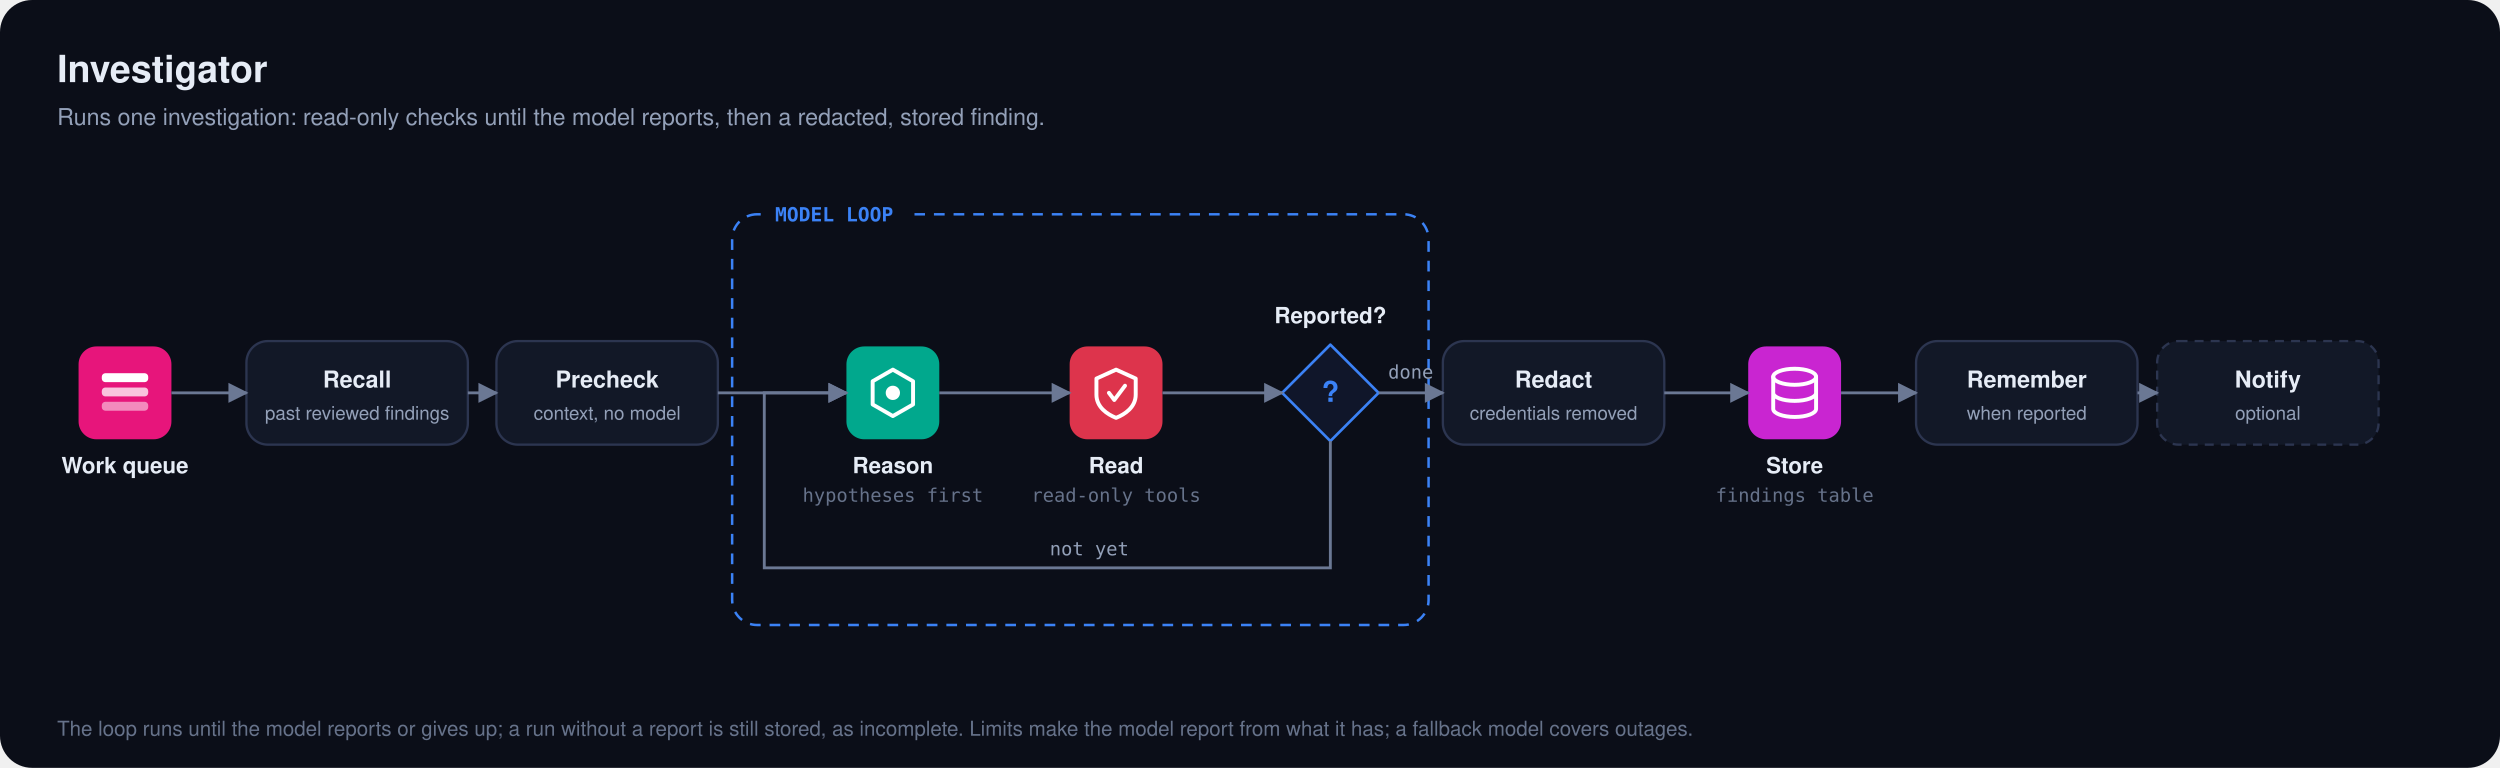
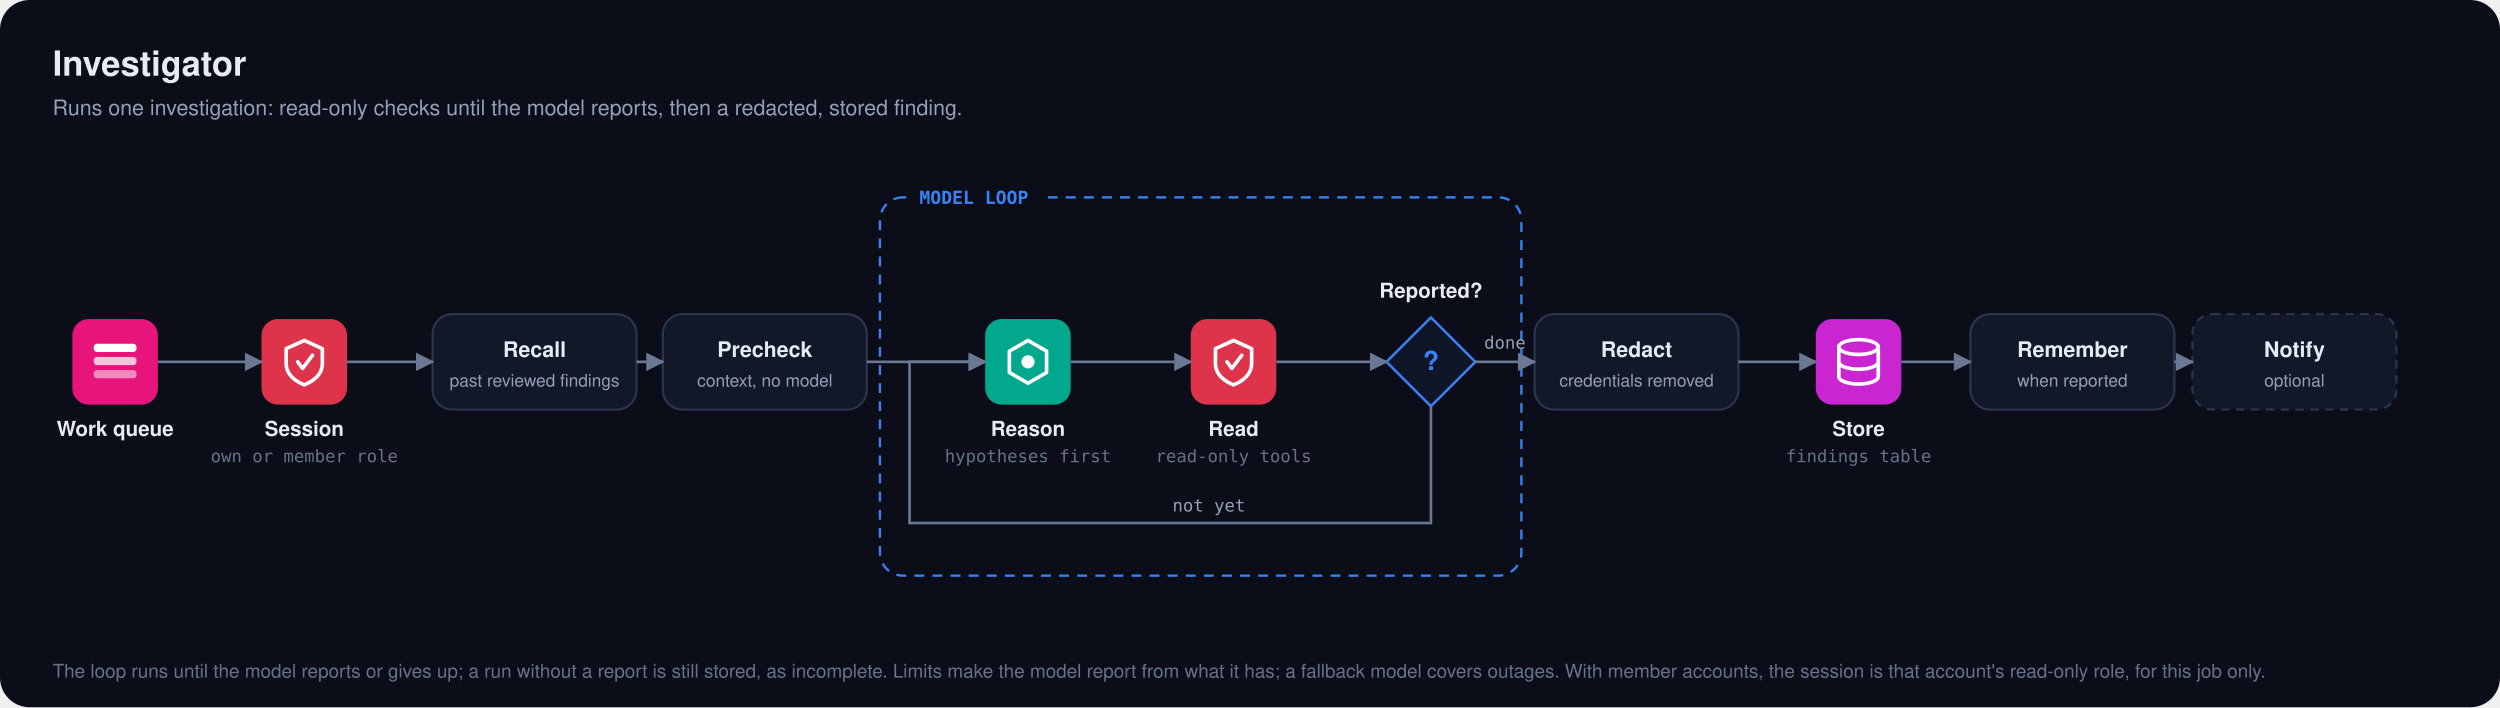
- <svg xmlns="http://www.w3.org/2000/svg" width="1400" height="430" viewBox="0 0 1400 430" role="img" aria-label="Investigator">
+ <svg xmlns="http://www.w3.org/2000/svg" width="1520" height="430" viewBox="0 0 1520 430" role="img" aria-label="Investigator">
  <defs>
    <marker id="ah" viewBox="0 0 10 10" refX="9" refY="5" markerWidth="7" markerHeight="7" orient="auto-start-reverse">
      <path d="M0,0 L10,5 L0,10 z" fill="#6b7894" />
    </marker>
  </defs>
-   <rect width="1400" height="430" rx="18" fill="#0b0e18" />
+   <rect width="1520" height="430" rx="18" fill="#0b0e18" />
  <text x="32" y="46" font-family="ui-sans-serif, -apple-system, 'Segoe UI', Helvetica, Arial, sans-serif" font-size="21" font-weight="700" fill="#e6ecf6" text-anchor="start">Investigator</text>
  <text x="32" y="70" font-family="ui-sans-serif, -apple-system, 'Segoe UI', Helvetica, Arial, sans-serif" font-size="13" font-weight="400" fill="#93a0b8" text-anchor="start">Runs one investigation: read-only checks until the model reports, then a redacted, stored finding.</text>
  <rect x="44.0" y="194.0" width="52" height="52" rx="10" fill="#E7157B" />
  <rect x="57" y="209" width="26" height="5" rx="2" fill="#fff" opacity="1.0" />
  <rect x="57" y="217" width="26" height="5" rx="2" fill="#fff" opacity="0.75" />
  <rect x="57" y="225" width="26" height="5" rx="2" fill="#fff" opacity="0.5" />
  <text x="70" y="265.0" font-family="ui-sans-serif, -apple-system, 'Segoe UI', Helvetica, Arial, sans-serif" font-size="12.5" font-weight="650" fill="#e6ecf6" text-anchor="middle">Work queue</text>
-   <rect x="138.0" y="191.0" width="124" height="58" rx="12" fill="#121827" stroke="#2c3550" stroke-width="1.3" />
-   <text x="200" y="217" font-family="ui-sans-serif, -apple-system, 'Segoe UI', Helvetica, Arial, sans-serif" font-size="13" font-weight="650" fill="#e6ecf6" text-anchor="middle">Recall</text>
-   <text x="200" y="235" font-family="ui-sans-serif, -apple-system, 'Segoe UI', Helvetica, Arial, sans-serif" font-size="10.5" font-weight="400" fill="#93a0b8" text-anchor="middle">past reviewed findings</text>
-   <rect x="278.0" y="191.0" width="124" height="58" rx="12" fill="#121827" stroke="#2c3550" stroke-width="1.3" />
-   <text x="340" y="217" font-family="ui-sans-serif, -apple-system, 'Segoe UI', Helvetica, Arial, sans-serif" font-size="13" font-weight="650" fill="#e6ecf6" text-anchor="middle">Precheck</text>
-   <text x="340" y="235" font-family="ui-sans-serif, -apple-system, 'Segoe UI', Helvetica, Arial, sans-serif" font-size="10.5" font-weight="400" fill="#93a0b8" text-anchor="middle">context, no model</text>
-   <path d="M96,220 L138.0,220" stroke="#6b7894" stroke-width="1.6" fill="none" marker-end="url(#ah)" />
-   <path d="M262.0,220 L278.0,220" stroke="#6b7894" stroke-width="1.6" fill="none" marker-end="url(#ah)" />
-   <rect x="410" y="120" width="390" height="230" rx="14" fill="none" stroke="#3b82f6" stroke-width="1.4" stroke-dasharray="6 5" />
-   <rect x="426" y="111" width="86" height="18" rx="4" fill="#0b0e18" />
-   <text x="434" y="124" font-family="ui-monospace, SFMono-Regular, Menlo, Consolas, monospace" font-size="11" font-weight="600" fill="#3b82f6" text-anchor="start">MODEL LOOP</text>
-   <rect x="474.0" y="194.0" width="52" height="52" rx="10" fill="#01A88D" />
-   <polygon points="500,207 511.31,213.5 511.31,226.5 500,233 488.69,226.5 488.69,213.5" stroke="#fff" stroke-width="2.2" fill="none" stroke-linecap="round" stroke-linejoin="round" />
-   <circle cx="500" cy="220" r="4" fill="#fff" />
-   <text x="500" y="265.0" font-family="ui-sans-serif, -apple-system, 'Segoe UI', Helvetica, Arial, sans-serif" font-size="12.5" font-weight="650" fill="#e6ecf6" text-anchor="middle">Reason</text>
-   <text x="500" y="281.0" font-family="ui-monospace, SFMono-Regular, Menlo, Consolas, monospace" font-size="10.5" font-weight="400" fill="#66728a" text-anchor="middle">hypotheses first</text>
-   <rect x="599.0" y="194.0" width="52" height="52" rx="10" fill="#DD344C" />
-   <path d="M625,207 L636,212 L636,221 C636,228 630,232 625,234 C620,232 614,228 614,221 L614,212 Z" stroke="#fff" stroke-width="2.2" fill="none" stroke-linecap="round" stroke-linejoin="round" />
-   <path d="M621,220 L624,224 L630,216" stroke="#fff" stroke-width="2.2" fill="none" stroke-linecap="round" stroke-linejoin="round" />
-   <text x="625" y="265.0" font-family="ui-sans-serif, -apple-system, 'Segoe UI', Helvetica, Arial, sans-serif" font-size="12.5" font-weight="650" fill="#e6ecf6" text-anchor="middle">Read</text>
-   <text x="625" y="281.0" font-family="ui-monospace, SFMono-Regular, Menlo, Consolas, monospace" font-size="10.5" font-weight="400" fill="#66728a" text-anchor="middle">read-only tools</text>
-   <polygon points="745,193 772,220 745,247 718,220" fill="#10162a" stroke="#3b82f6" stroke-width="1.5" stroke-linejoin="round" />
-   <text x="745" y="225" font-family="ui-sans-serif, -apple-system, 'Segoe UI', Helvetica, Arial, sans-serif" font-size="16" font-weight="700" fill="#3b82f6" text-anchor="middle">?</text>
-   <text x="745" y="181" font-family="ui-sans-serif, -apple-system, 'Segoe UI', Helvetica, Arial, sans-serif" font-size="12.5" font-weight="650" fill="#e6ecf6" text-anchor="middle">Reported?</text>
-   <path d="M402.0,220 L474,220" stroke="#6b7894" stroke-width="1.6" fill="none" marker-end="url(#ah)" />
-   <path d="M526,220 L599,220" stroke="#6b7894" stroke-width="1.6" fill="none" marker-end="url(#ah)" />
-   <path d="M651,220 L718,220" stroke="#6b7894" stroke-width="1.6" fill="none" marker-end="url(#ah)" />
-   <path d="M745,247 L745,318 L428,318 L428,220 L474,220" stroke="#6b7894" stroke-width="1.6" fill="none" marker-end="url(#ah)" />
-   <text x="610" y="311" font-family="ui-monospace, SFMono-Regular, Menlo, Consolas, monospace" font-size="10.5" font-weight="400" fill="#93a0b8" text-anchor="middle">not yet</text>
-   <rect x="808.0" y="191.0" width="124" height="58" rx="12" fill="#121827" stroke="#2c3550" stroke-width="1.3" />
-   <text x="870" y="217" font-family="ui-sans-serif, -apple-system, 'Segoe UI', Helvetica, Arial, sans-serif" font-size="13" font-weight="650" fill="#e6ecf6" text-anchor="middle">Redact</text>
-   <text x="870" y="235" font-family="ui-sans-serif, -apple-system, 'Segoe UI', Helvetica, Arial, sans-serif" font-size="10.5" font-weight="400" fill="#93a0b8" text-anchor="middle">credentials removed</text>
-   <rect x="979.0" y="194.0" width="52" height="52" rx="10" fill="#C925D1" />
-   <ellipse cx="1005" cy="211" rx="12" ry="4.5" stroke="#fff" stroke-width="2.2" fill="none" stroke-linecap="round" stroke-linejoin="round" />
-   <path d="M993,211 L993,229 A12,4.5 0 0 0 1017,229 L1017,211 M993,220 A12,4.5 0 0 0 1017,220" stroke="#fff" stroke-width="2.2" fill="none" stroke-linecap="round" stroke-linejoin="round" />
-   <text x="1005" y="265.0" font-family="ui-sans-serif, -apple-system, 'Segoe UI', Helvetica, Arial, sans-serif" font-size="12.5" font-weight="650" fill="#e6ecf6" text-anchor="middle">Store</text>
-   <text x="1005" y="281.0" font-family="ui-monospace, SFMono-Regular, Menlo, Consolas, monospace" font-size="10.5" font-weight="400" fill="#66728a" text-anchor="middle">findings table</text>
-   <rect x="1073.0" y="191.0" width="124" height="58" rx="12" fill="#121827" stroke="#2c3550" stroke-width="1.3" />
-   <text x="1135" y="217" font-family="ui-sans-serif, -apple-system, 'Segoe UI', Helvetica, Arial, sans-serif" font-size="13" font-weight="650" fill="#e6ecf6" text-anchor="middle">Remember</text>
-   <text x="1135" y="235" font-family="ui-sans-serif, -apple-system, 'Segoe UI', Helvetica, Arial, sans-serif" font-size="10.5" font-weight="400" fill="#93a0b8" text-anchor="middle">when reported</text>
-   <rect x="1208.0" y="191.0" width="124" height="58" rx="12" fill="#121827" stroke="#2c3550" stroke-width="1.3" stroke-dasharray="5 4" />
-   <text x="1270" y="217" font-family="ui-sans-serif, -apple-system, 'Segoe UI', Helvetica, Arial, sans-serif" font-size="13" font-weight="650" fill="#e6ecf6" text-anchor="middle">Notify</text>
-   <text x="1270" y="235" font-family="ui-sans-serif, -apple-system, 'Segoe UI', Helvetica, Arial, sans-serif" font-size="10.5" font-weight="400" fill="#93a0b8" text-anchor="middle">optional</text>
-   <path d="M772,220 L808.0,220" stroke="#6b7894" stroke-width="1.6" fill="none" marker-end="url(#ah)" />
-   <text x="790" y="212" font-family="ui-monospace, SFMono-Regular, Menlo, Consolas, monospace" font-size="10.5" font-weight="400" fill="#93a0b8" text-anchor="middle">done</text>
-   <path d="M932.0,220 L979,220" stroke="#6b7894" stroke-width="1.6" fill="none" marker-end="url(#ah)" />
-   <path d="M1031,220 L1073.0,220" stroke="#6b7894" stroke-width="1.6" fill="none" marker-end="url(#ah)" />
-   <path d="M1197.0,220 L1208.0,220" stroke="#6b7894" stroke-width="1.6" fill="none" marker-end="url(#ah)" />
-   <text x="32" y="412" font-family="ui-sans-serif, -apple-system, 'Segoe UI', Helvetica, Arial, sans-serif" font-size="11.5" font-weight="400" fill="#66728a" text-anchor="start">The loop runs until the model reports or gives up; a run without a report is still stored, as incomplete. Limits make the model report from what it has; a fallback model covers outages.</text>
+   <rect x="159.0" y="194.0" width="52" height="52" rx="10" fill="#DD344C" />
+   <path d="M185,207 L196,212 L196,221 C196,228 190,232 185,234 C180,232 174,228 174,221 L174,212 Z" stroke="#fff" stroke-width="2.2" fill="none" stroke-linecap="round" stroke-linejoin="round" />
+   <path d="M181,220 L184,224 L190,216" stroke="#fff" stroke-width="2.2" fill="none" stroke-linecap="round" stroke-linejoin="round" />
+   <text x="185" y="265.0" font-family="ui-sans-serif, -apple-system, 'Segoe UI', Helvetica, Arial, sans-serif" font-size="12.5" font-weight="650" fill="#e6ecf6" text-anchor="middle">Session</text>
+   <text x="185" y="281.0" font-family="ui-monospace, SFMono-Regular, Menlo, Consolas, monospace" font-size="10.5" font-weight="400" fill="#66728a" text-anchor="middle">own or member role</text>
+   <path d="M96,220 L159,220" stroke="#6b7894" stroke-width="1.6" fill="none" marker-end="url(#ah)" />
+   <rect x="263.0" y="191.0" width="124" height="58" rx="12" fill="#121827" stroke="#2c3550" stroke-width="1.3" />
+   <text x="325" y="217" font-family="ui-sans-serif, -apple-system, 'Segoe UI', Helvetica, Arial, sans-serif" font-size="13" font-weight="650" fill="#e6ecf6" text-anchor="middle">Recall</text>
+   <text x="325" y="235" font-family="ui-sans-serif, -apple-system, 'Segoe UI', Helvetica, Arial, sans-serif" font-size="10.5" font-weight="400" fill="#93a0b8" text-anchor="middle">past reviewed findings</text>
+   <rect x="403.0" y="191.0" width="124" height="58" rx="12" fill="#121827" stroke="#2c3550" stroke-width="1.3" />
+   <text x="465" y="217" font-family="ui-sans-serif, -apple-system, 'Segoe UI', Helvetica, Arial, sans-serif" font-size="13" font-weight="650" fill="#e6ecf6" text-anchor="middle">Precheck</text>
+   <text x="465" y="235" font-family="ui-sans-serif, -apple-system, 'Segoe UI', Helvetica, Arial, sans-serif" font-size="10.5" font-weight="400" fill="#93a0b8" text-anchor="middle">context, no model</text>
+   <path d="M211,220 L263.0,220" stroke="#6b7894" stroke-width="1.6" fill="none" marker-end="url(#ah)" />
+   <path d="M387.0,220 L403.0,220" stroke="#6b7894" stroke-width="1.6" fill="none" marker-end="url(#ah)" />
+   <rect x="535" y="120" width="390" height="230" rx="14" fill="none" stroke="#3b82f6" stroke-width="1.4" stroke-dasharray="6 5" />
+   <rect x="551" y="111" width="86" height="18" rx="4" fill="#0b0e18" />
+   <text x="559" y="124" font-family="ui-monospace, SFMono-Regular, Menlo, Consolas, monospace" font-size="11" font-weight="600" fill="#3b82f6" text-anchor="start">MODEL LOOP</text>
+   <rect x="599.0" y="194.0" width="52" height="52" rx="10" fill="#01A88D" />
+   <polygon points="625,207 636.31,213.5 636.31,226.5 625,233 613.69,226.5 613.69,213.5" stroke="#fff" stroke-width="2.2" fill="none" stroke-linecap="round" stroke-linejoin="round" />
+   <circle cx="625" cy="220" r="4" fill="#fff" />
+   <text x="625" y="265.0" font-family="ui-sans-serif, -apple-system, 'Segoe UI', Helvetica, Arial, sans-serif" font-size="12.5" font-weight="650" fill="#e6ecf6" text-anchor="middle">Reason</text>
+   <text x="625" y="281.0" font-family="ui-monospace, SFMono-Regular, Menlo, Consolas, monospace" font-size="10.5" font-weight="400" fill="#66728a" text-anchor="middle">hypotheses first</text>
+   <rect x="724.0" y="194.0" width="52" height="52" rx="10" fill="#DD344C" />
+   <path d="M750,207 L761,212 L761,221 C761,228 755,232 750,234 C745,232 739,228 739,221 L739,212 Z" stroke="#fff" stroke-width="2.2" fill="none" stroke-linecap="round" stroke-linejoin="round" />
+   <path d="M746,220 L749,224 L755,216" stroke="#fff" stroke-width="2.2" fill="none" stroke-linecap="round" stroke-linejoin="round" />
+   <text x="750" y="265.0" font-family="ui-sans-serif, -apple-system, 'Segoe UI', Helvetica, Arial, sans-serif" font-size="12.5" font-weight="650" fill="#e6ecf6" text-anchor="middle">Read</text>
+   <text x="750" y="281.0" font-family="ui-monospace, SFMono-Regular, Menlo, Consolas, monospace" font-size="10.5" font-weight="400" fill="#66728a" text-anchor="middle">read-only tools</text>
+   <polygon points="870,193 897,220 870,247 843,220" fill="#10162a" stroke="#3b82f6" stroke-width="1.5" stroke-linejoin="round" />
+   <text x="870" y="225" font-family="ui-sans-serif, -apple-system, 'Segoe UI', Helvetica, Arial, sans-serif" font-size="16" font-weight="700" fill="#3b82f6" text-anchor="middle">?</text>
+   <text x="870" y="181" font-family="ui-sans-serif, -apple-system, 'Segoe UI', Helvetica, Arial, sans-serif" font-size="12.5" font-weight="650" fill="#e6ecf6" text-anchor="middle">Reported?</text>
+   <path d="M527.0,220 L599,220" stroke="#6b7894" stroke-width="1.6" fill="none" marker-end="url(#ah)" />
+   <path d="M651,220 L724,220" stroke="#6b7894" stroke-width="1.6" fill="none" marker-end="url(#ah)" />
+   <path d="M776,220 L843,220" stroke="#6b7894" stroke-width="1.6" fill="none" marker-end="url(#ah)" />
+   <path d="M870,247 L870,318 L553,318 L553,220 L599,220" stroke="#6b7894" stroke-width="1.6" fill="none" marker-end="url(#ah)" />
+   <text x="735" y="311" font-family="ui-monospace, SFMono-Regular, Menlo, Consolas, monospace" font-size="10.5" font-weight="400" fill="#93a0b8" text-anchor="middle">not yet</text>
+   <rect x="933.0" y="191.0" width="124" height="58" rx="12" fill="#121827" stroke="#2c3550" stroke-width="1.3" />
+   <text x="995" y="217" font-family="ui-sans-serif, -apple-system, 'Segoe UI', Helvetica, Arial, sans-serif" font-size="13" font-weight="650" fill="#e6ecf6" text-anchor="middle">Redact</text>
+   <text x="995" y="235" font-family="ui-sans-serif, -apple-system, 'Segoe UI', Helvetica, Arial, sans-serif" font-size="10.5" font-weight="400" fill="#93a0b8" text-anchor="middle">credentials removed</text>
+   <rect x="1104.0" y="194.0" width="52" height="52" rx="10" fill="#C925D1" />
+   <ellipse cx="1130" cy="211" rx="12" ry="4.5" stroke="#fff" stroke-width="2.2" fill="none" stroke-linecap="round" stroke-linejoin="round" />
+   <path d="M1118,211 L1118,229 A12,4.5 0 0 0 1142,229 L1142,211 M1118,220 A12,4.5 0 0 0 1142,220" stroke="#fff" stroke-width="2.2" fill="none" stroke-linecap="round" stroke-linejoin="round" />
+   <text x="1130" y="265.0" font-family="ui-sans-serif, -apple-system, 'Segoe UI', Helvetica, Arial, sans-serif" font-size="12.5" font-weight="650" fill="#e6ecf6" text-anchor="middle">Store</text>
+   <text x="1130" y="281.0" font-family="ui-monospace, SFMono-Regular, Menlo, Consolas, monospace" font-size="10.5" font-weight="400" fill="#66728a" text-anchor="middle">findings table</text>
+   <rect x="1198.0" y="191.0" width="124" height="58" rx="12" fill="#121827" stroke="#2c3550" stroke-width="1.3" />
+   <text x="1260" y="217" font-family="ui-sans-serif, -apple-system, 'Segoe UI', Helvetica, Arial, sans-serif" font-size="13" font-weight="650" fill="#e6ecf6" text-anchor="middle">Remember</text>
+   <text x="1260" y="235" font-family="ui-sans-serif, -apple-system, 'Segoe UI', Helvetica, Arial, sans-serif" font-size="10.5" font-weight="400" fill="#93a0b8" text-anchor="middle">when reported</text>
+   <rect x="1333.0" y="191.0" width="124" height="58" rx="12" fill="#121827" stroke="#2c3550" stroke-width="1.3" stroke-dasharray="5 4" />
+   <text x="1395" y="217" font-family="ui-sans-serif, -apple-system, 'Segoe UI', Helvetica, Arial, sans-serif" font-size="13" font-weight="650" fill="#e6ecf6" text-anchor="middle">Notify</text>
+   <text x="1395" y="235" font-family="ui-sans-serif, -apple-system, 'Segoe UI', Helvetica, Arial, sans-serif" font-size="10.5" font-weight="400" fill="#93a0b8" text-anchor="middle">optional</text>
+   <path d="M897,220 L933.0,220" stroke="#6b7894" stroke-width="1.6" fill="none" marker-end="url(#ah)" />
+   <text x="915" y="212" font-family="ui-monospace, SFMono-Regular, Menlo, Consolas, monospace" font-size="10.5" font-weight="400" fill="#93a0b8" text-anchor="middle">done</text>
+   <path d="M1057.0,220 L1104,220" stroke="#6b7894" stroke-width="1.6" fill="none" marker-end="url(#ah)" />
+   <path d="M1156,220 L1198.0,220" stroke="#6b7894" stroke-width="1.6" fill="none" marker-end="url(#ah)" />
+   <path d="M1322.0,220 L1333.0,220" stroke="#6b7894" stroke-width="1.6" fill="none" marker-end="url(#ah)" />
+   <text x="32" y="412" font-family="ui-sans-serif, -apple-system, 'Segoe UI', Helvetica, Arial, sans-serif" font-size="11.5" font-weight="400" fill="#66728a" text-anchor="start">The loop runs until the model reports or gives up; a run without a report is still stored, as incomplete. Limits make the model report from what it has; a fallback model covers outages. With member accounts, the session is that account's read-only role, for this job only.</text>
</svg>
